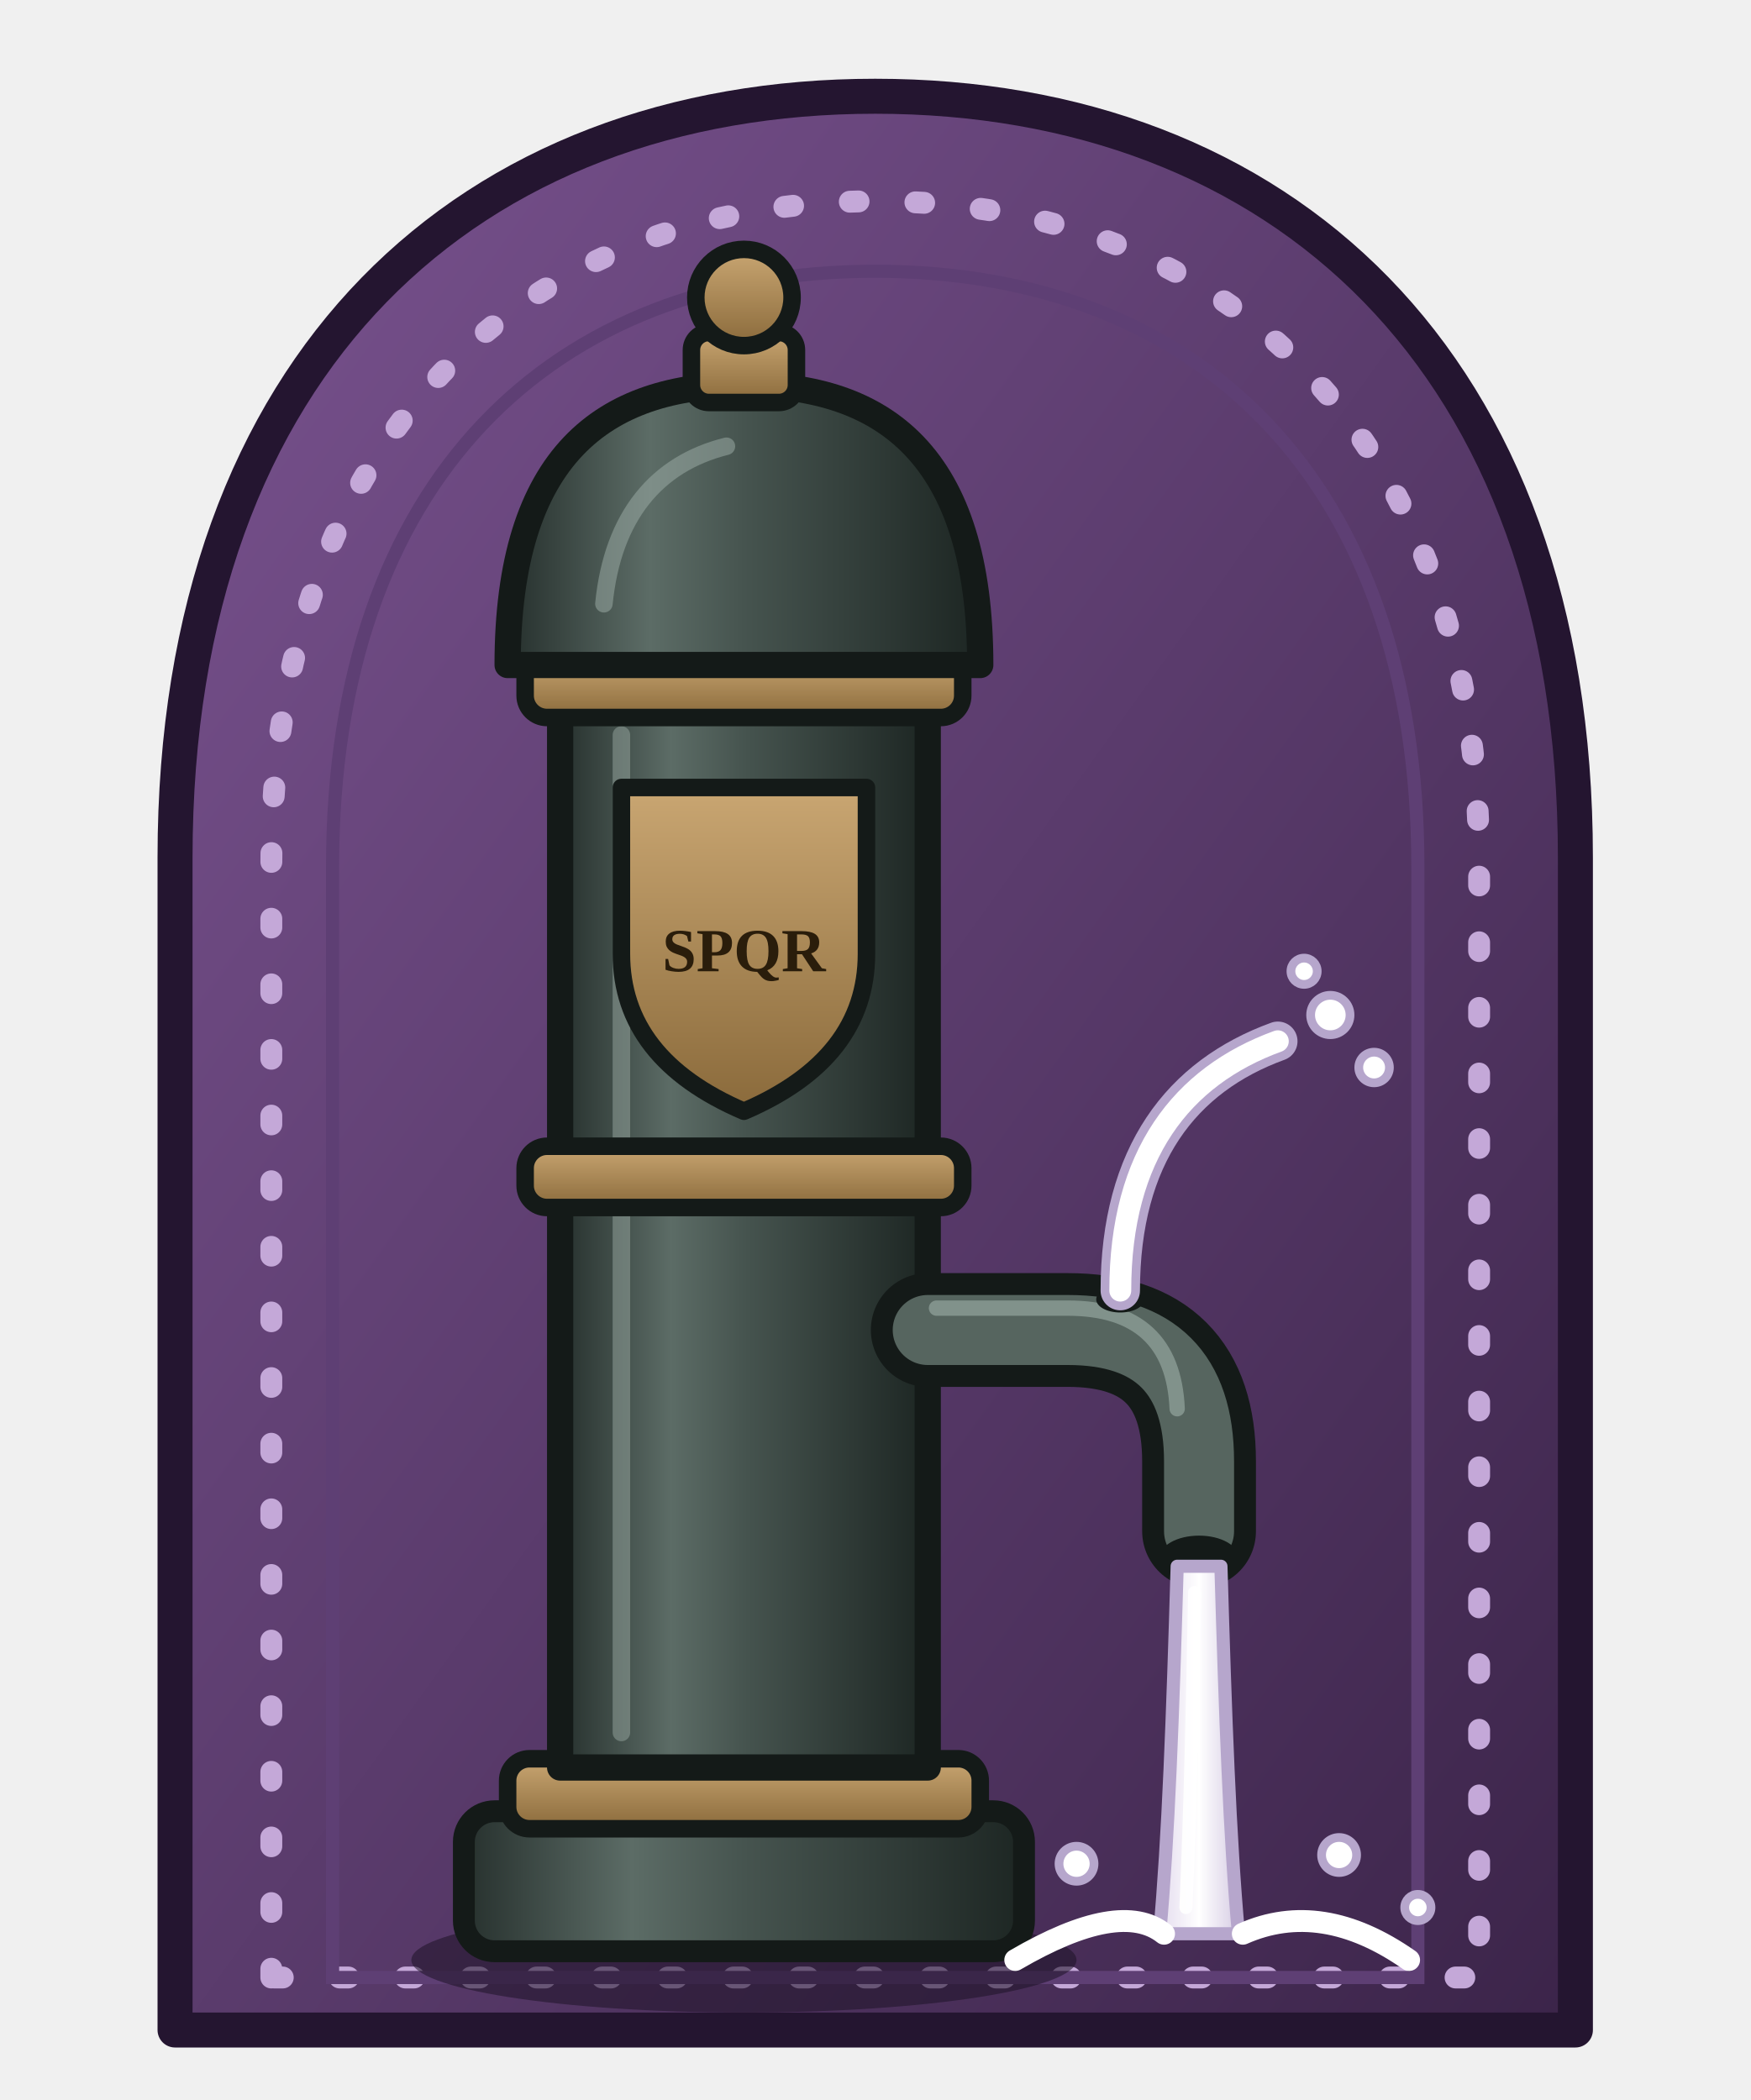
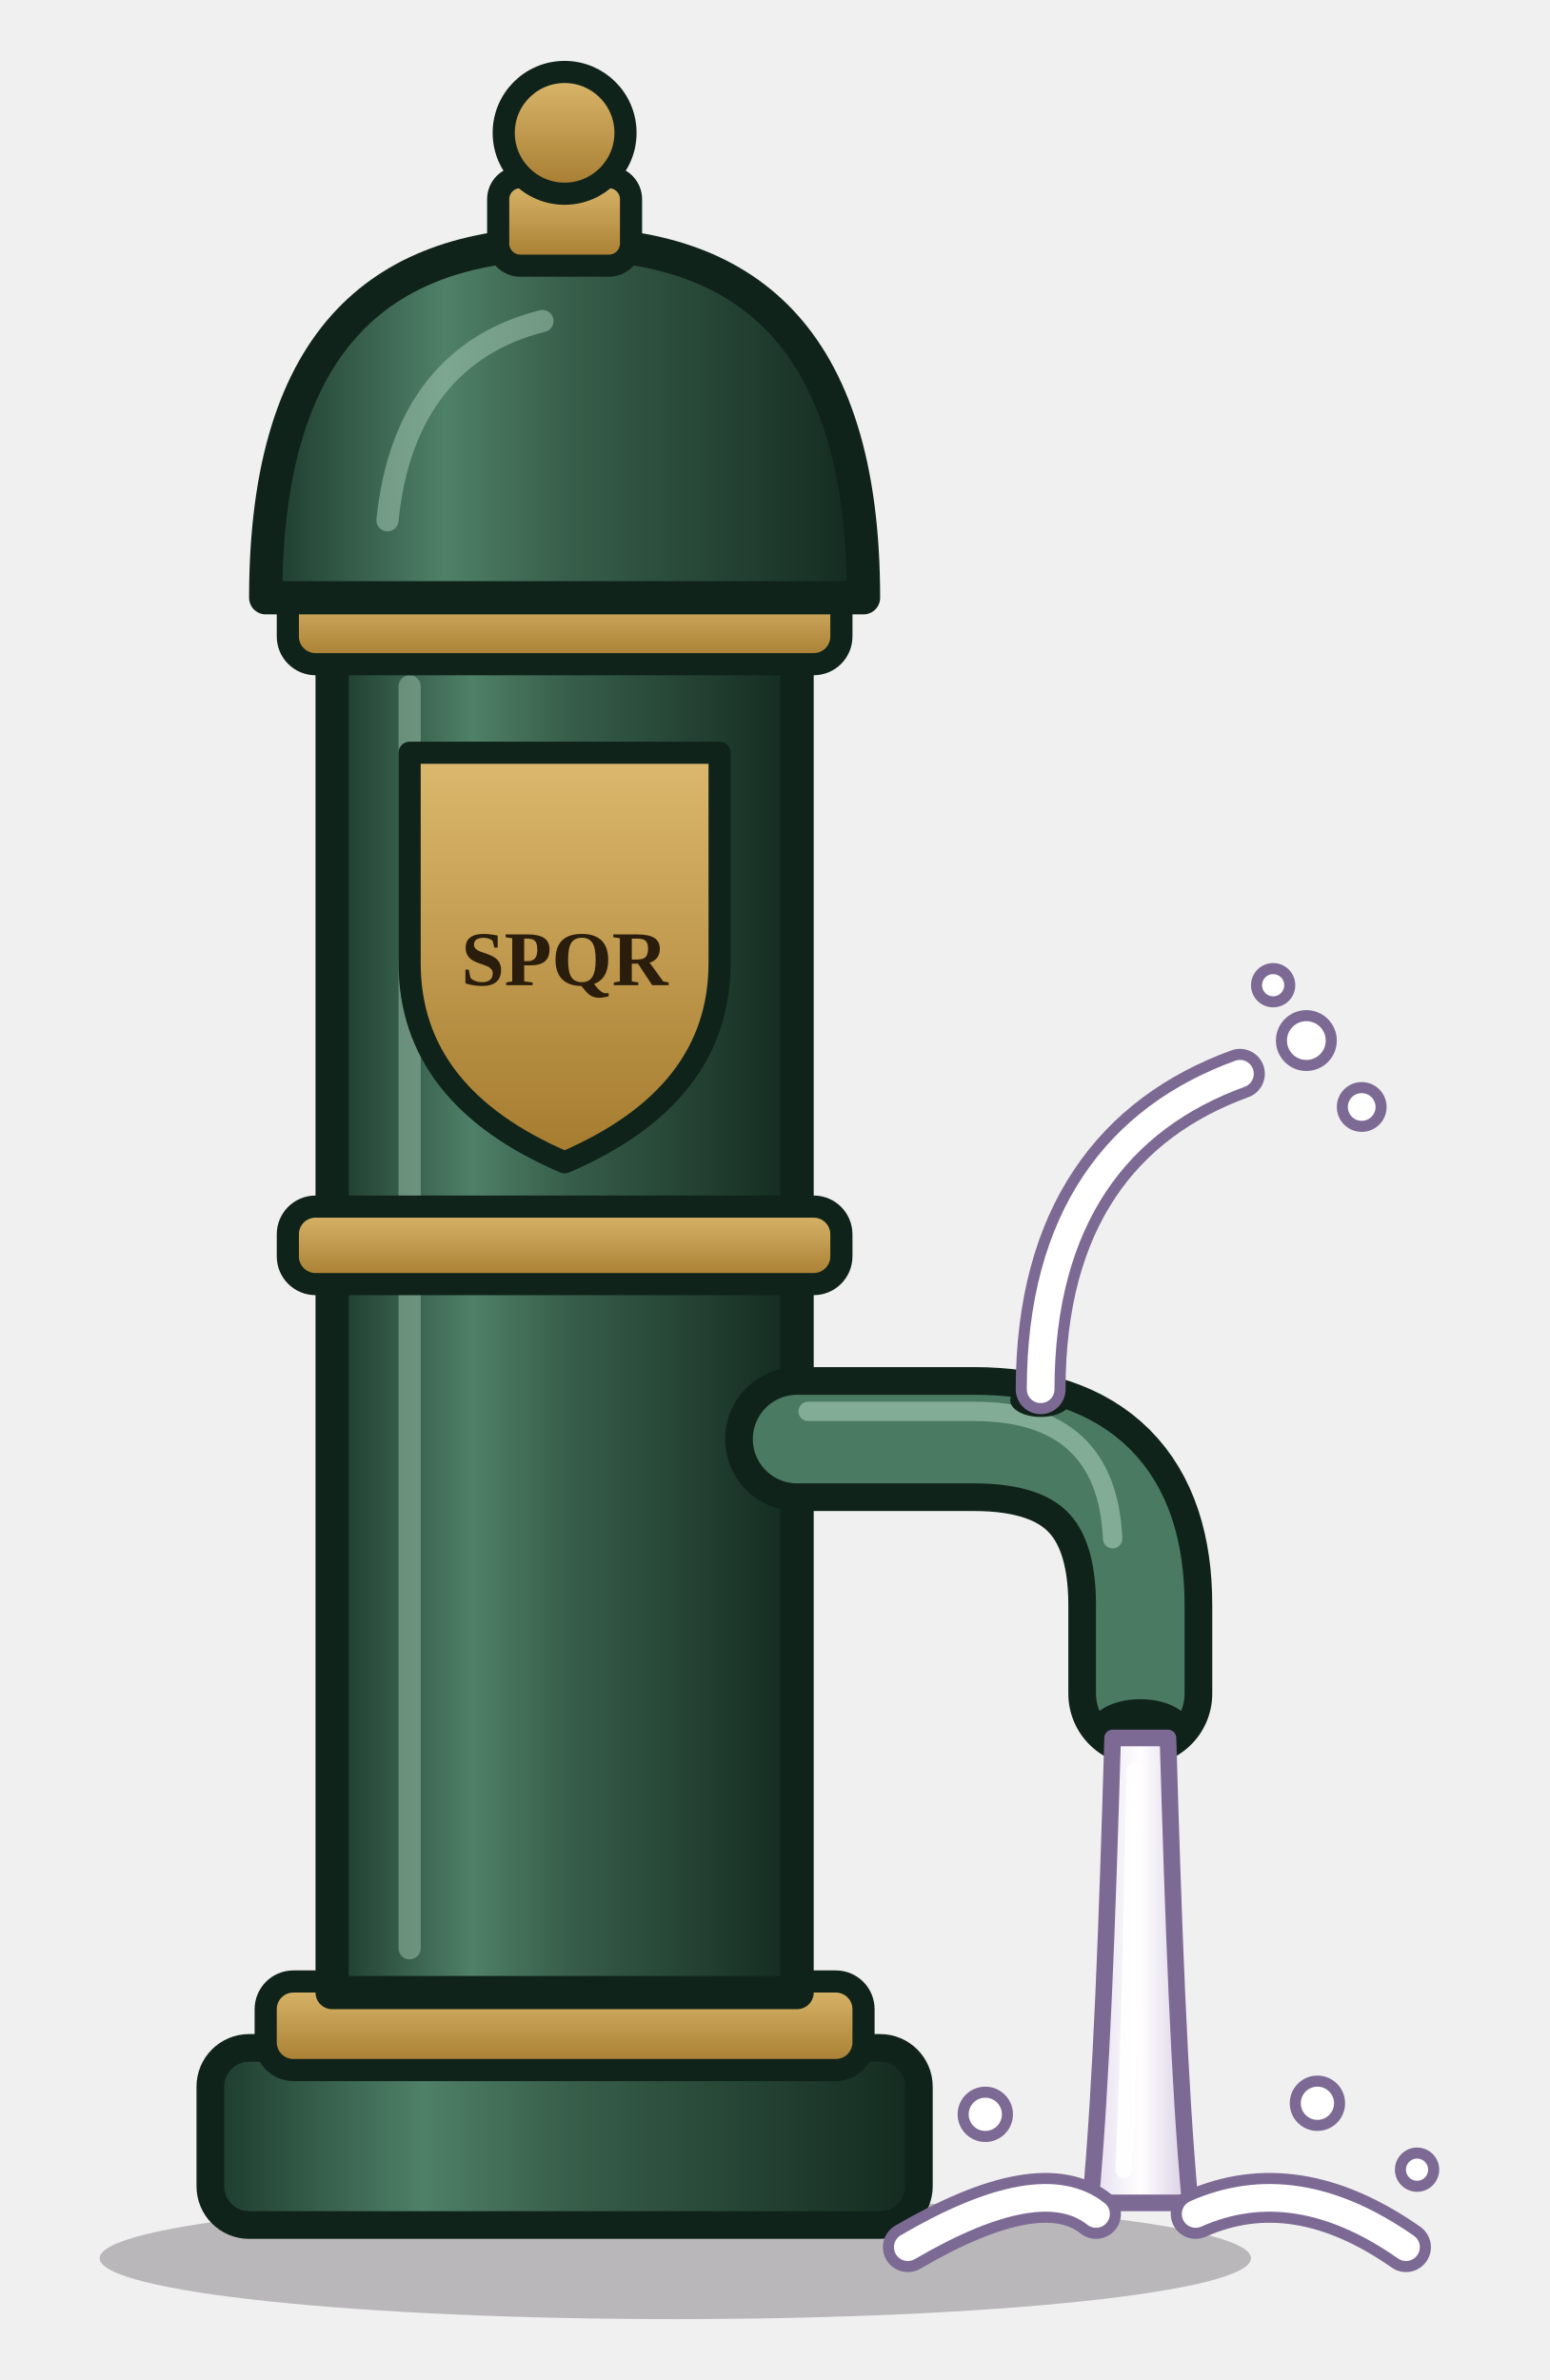
- <svg xmlns="http://www.w3.org/2000/svg" viewBox="0 0 400 480" role="img" aria-label="Nasone">
+ <svg xmlns="http://www.w3.org/2000/svg" viewBox="68 44 280 430" role="img" aria-label="Nasone">
  <defs>
    <linearGradient id="plaque" x1="0" y1="0" x2="1" y2="1">
      <stop offset="0" stop-color="#7a5390" />
      <stop offset="1" stop-color="#3b2449" />
    </linearGradient>
    <linearGradient id="iron" x1="0" y1="0" x2="1" y2="0">
-       <stop offset="0" stop-color="#26302d" />
-       <stop offset=".3" stop-color="#5c6c66" />
-       <stop offset=".5" stop-color="#46544f" />
-       <stop offset="1" stop-color="#1d2623" />
+       <stop offset="0" stop-color="#1c3a2c" />
+       <stop offset=".3" stop-color="#4f8068" />
+       <stop offset=".5" stop-color="#385f4b" />
+       <stop offset="1" stop-color="#132a1f" />
    </linearGradient>
    <linearGradient id="bronze" x1="0" y1="0" x2="0" y2="1">
-       <stop offset="0" stop-color="#c9a672" />
-       <stop offset="1" stop-color="#8a6a3b" />
+       <stop offset="0" stop-color="#dcb96e" />
+       <stop offset="1" stop-color="#a47a2e" />
    </linearGradient>
    <linearGradient id="water" x1="0" y1="0" x2="1" y2="0">
      <stop offset="0" stop-color="#e4dcee" />
      <stop offset=".5" stop-color="#ffffff" />
      <stop offset="1" stop-color="#d6cce4" />
    </linearGradient>
  </defs>
-   <path d="M40 464V196C40 82 108 22 200 22C292 22 360 82 360 196V464Z" fill="url(#plaque)" stroke="#241530" stroke-width="8" stroke-linejoin="round" />
-   <path d="M62 452V198C62 100 120 46 200 46C280 46 338 100 338 198V452Z" fill="none" stroke="#c4a8d8" stroke-width="5" stroke-dasharray="2 13" stroke-linecap="round" />
-   <path d="M76 452V198C76 110 126 62 200 62C274 62 324 110 324 198V452Z" fill="none" stroke="#5e3f74" stroke-width="3" />
-   <ellipse cx="170" cy="448" rx="76" ry="12" fill="#1d1226" opacity=".55" />
-   <rect x="106" y="414" width="128" height="32" rx="7" fill="url(#iron)" stroke="#141a18" stroke-width="5" />
-   <rect x="116" y="402" width="108" height="16" rx="5" fill="url(#bronze)" stroke="#141a18" stroke-width="4" />
-   <path d="M128 150V404H212V150Z" fill="url(#iron)" stroke="#141a18" stroke-width="6" stroke-linejoin="round" />
-   <path d="M142 168V396" stroke="#9fb0a9" stroke-width="4" stroke-linecap="round" opacity=".45" />
-   <rect x="120" y="262" width="100" height="14" rx="5" fill="url(#bronze)" stroke="#141a18" stroke-width="4" />
-   <rect x="120" y="150" width="100" height="14" rx="5" fill="url(#bronze)" stroke="#141a18" stroke-width="4" />
-   <path d="M116 152C116 104 138 88 170 88C202 88 224 104 224 152Z" fill="url(#iron)" stroke="#141a18" stroke-width="6" stroke-linejoin="round" />
-   <path d="M138 138C140 118 150 106 166 102" fill="none" stroke="#9fb0a9" stroke-width="4" stroke-linecap="round" opacity=".5" />
-   <rect x="158" y="76" width="24" height="16" rx="4" fill="url(#bronze)" stroke="#141a18" stroke-width="4" />
-   <circle cx="170" cy="68" r="11" fill="url(#bronze)" stroke="#141a18" stroke-width="4" />
-   <path d="M142 180H198V218Q198 242 170 254Q142 242 142 218Z" fill="url(#bronze)" stroke="#141a18" stroke-width="4" stroke-linejoin="round" />
+   <ellipse cx="190" cy="452" rx="104" ry="11" fill="#2b2530" opacity=".28" />
+   <rect x="106" y="414" width="128" height="32" rx="7" fill="url(#iron)" stroke="#10231a" stroke-width="5" />
+   <rect x="116" y="402" width="108" height="16" rx="5" fill="url(#bronze)" stroke="#10231a" stroke-width="4" />
+   <path d="M128 150V404H212V150Z" fill="url(#iron)" stroke="#10231a" stroke-width="6" stroke-linejoin="round" />
+   <path d="M142 168V396" stroke="#a9cdb9" stroke-width="4" stroke-linecap="round" opacity=".45" />
+   <rect x="120" y="262" width="100" height="14" rx="5" fill="url(#bronze)" stroke="#10231a" stroke-width="4" />
+   <rect x="120" y="150" width="100" height="14" rx="5" fill="url(#bronze)" stroke="#10231a" stroke-width="4" />
+   <path d="M116 152C116 104 138 88 170 88C202 88 224 104 224 152Z" fill="url(#iron)" stroke="#10231a" stroke-width="6" stroke-linejoin="round" />
+   <path d="M138 138C140 118 150 106 166 102" fill="none" stroke="#a9cdb9" stroke-width="4" stroke-linecap="round" opacity=".5" />
+   <rect x="158" y="76" width="24" height="16" rx="4" fill="url(#bronze)" stroke="#10231a" stroke-width="4" />
+   <circle cx="170" cy="68" r="11" fill="url(#bronze)" stroke="#10231a" stroke-width="4" />
+   <path d="M142 180H198V218Q198 242 170 254Q142 242 142 218Z" fill="url(#bronze)" stroke="#10231a" stroke-width="4" stroke-linejoin="round" />
  <text x="170" y="222" text-anchor="middle" font-family="Georgia,'Times New Roman',serif" font-weight="700" font-size="14" fill="#2a1d0b">SPQR</text>
-   <path d="M212 304H244Q274 304 274 334V350" fill="none" stroke="#141a18" stroke-width="26" stroke-linecap="round" stroke-linejoin="round" />
-   <path d="M212 304H244Q274 304 274 334V350" fill="none" stroke="#56655f" stroke-width="16" stroke-linecap="round" stroke-linejoin="round" />
-   <path d="M214 299H244Q268 299 269 322" fill="none" stroke="#9fb0a9" stroke-width="3.5" stroke-linecap="round" opacity=".6" />
-   <ellipse cx="274" cy="356" rx="9" ry="5" fill="#141a18" />
-   <path d="M269 358C268 392 267 420 265 442L283 442C281 420 280 392 279 358Z" fill="url(#water)" stroke="#b6a6cc" stroke-width="3" stroke-linejoin="round" />
+   <path d="M212 304H244Q274 304 274 334V350" fill="none" stroke="#10231a" stroke-width="26" stroke-linecap="round" stroke-linejoin="round" />
+   <path d="M212 304H244Q274 304 274 334V350" fill="none" stroke="#4a7a62" stroke-width="16" stroke-linecap="round" stroke-linejoin="round" />
+   <path d="M214 299H244Q268 299 269 322" fill="none" stroke="#a9cdb9" stroke-width="3.5" stroke-linecap="round" opacity=".6" />
+   <ellipse cx="274" cy="356" rx="9" ry="5" fill="#10231a" />
+   <path d="M269 358C268 392 267 420 265 442L283 442C281 420 280 392 279 358Z" fill="url(#water)" stroke="#7d6a94" stroke-width="3" stroke-linejoin="round" />
  <path d="M273 364C272.5 390 272 414 271 436" fill="none" stroke="#fff" stroke-width="3" stroke-linecap="round" opacity=".9" />
-   <ellipse cx="256" cy="297" rx="5.5" ry="3" fill="#141a18" />
-   <path d="M256 295C256 264 270 246 292 238" fill="none" stroke="#b6a6cc" stroke-width="9" stroke-linecap="round" />
+   <ellipse cx="256" cy="297" rx="5.5" ry="3" fill="#10231a" />
+   <path d="M256 295C256 264 270 246 292 238" fill="none" stroke="#7d6a94" stroke-width="9" stroke-linecap="round" />
  <path d="M256 295C256 264 270 246 292 238" fill="none" stroke="#fff" stroke-width="5" stroke-linecap="round" />
-   <g fill="#fff" stroke="#b6a6cc" stroke-width="2">
+   <g fill="#fff" stroke="#7d6a94" stroke-width="2">
    <circle cx="304" cy="232" r="4.5" />
    <circle cx="314" cy="244" r="3.5" />
    <circle cx="298" cy="222" r="3" />
  </g>
-   <path d="M232 448Q256 434 266 442M284 442Q302 434 322 448" fill="none" stroke="#fff" stroke-width="5" stroke-linecap="round" />
-   <g fill="#fff" stroke="#b6a6cc" stroke-width="2">
+   <path d="M232 450Q256 436 266 444M284 444Q302 436 322 450" fill="none" stroke="#7d6a94" stroke-width="9" stroke-linecap="round" />
+   <path d="M232 450Q256 436 266 444M284 444Q302 436 322 450" fill="none" stroke="#fff" stroke-width="5" stroke-linecap="round" />
+   <g fill="#fff" stroke="#7d6a94" stroke-width="2">
    <circle cx="246" cy="426" r="4" />
    <circle cx="306" cy="424" r="4" />
    <circle cx="324" cy="436" r="3" />
  </g>
</svg>
